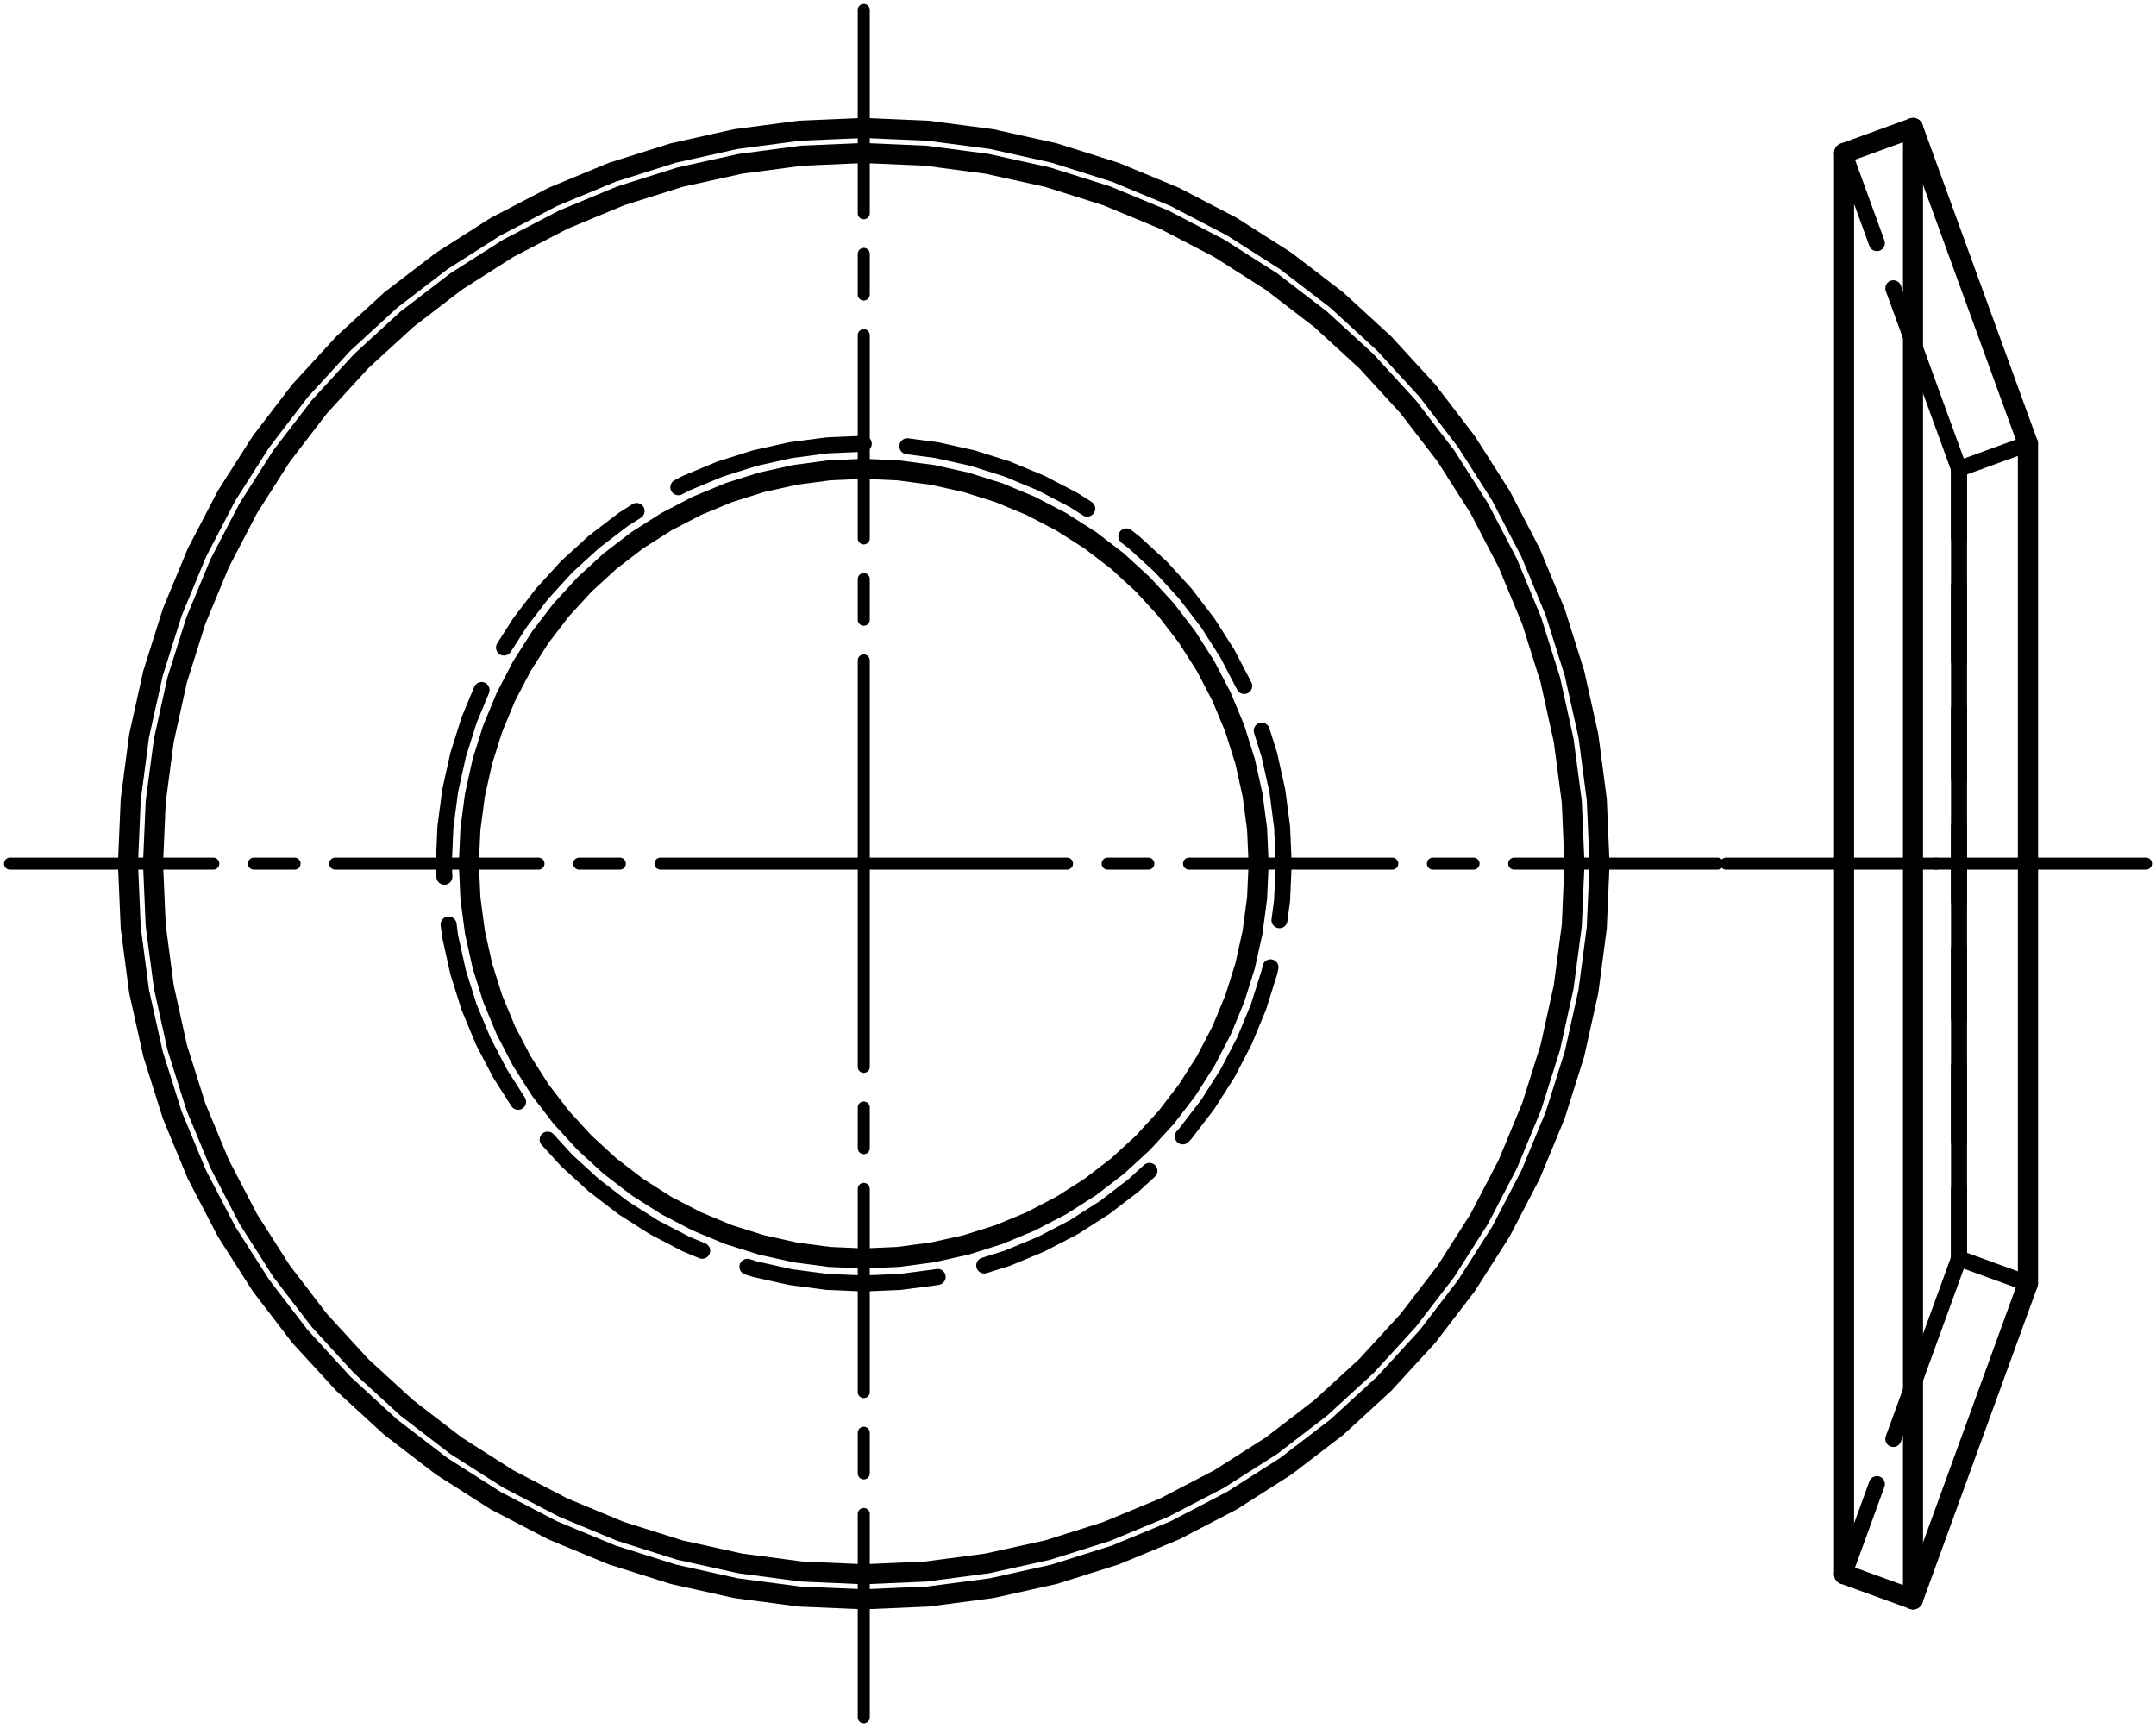
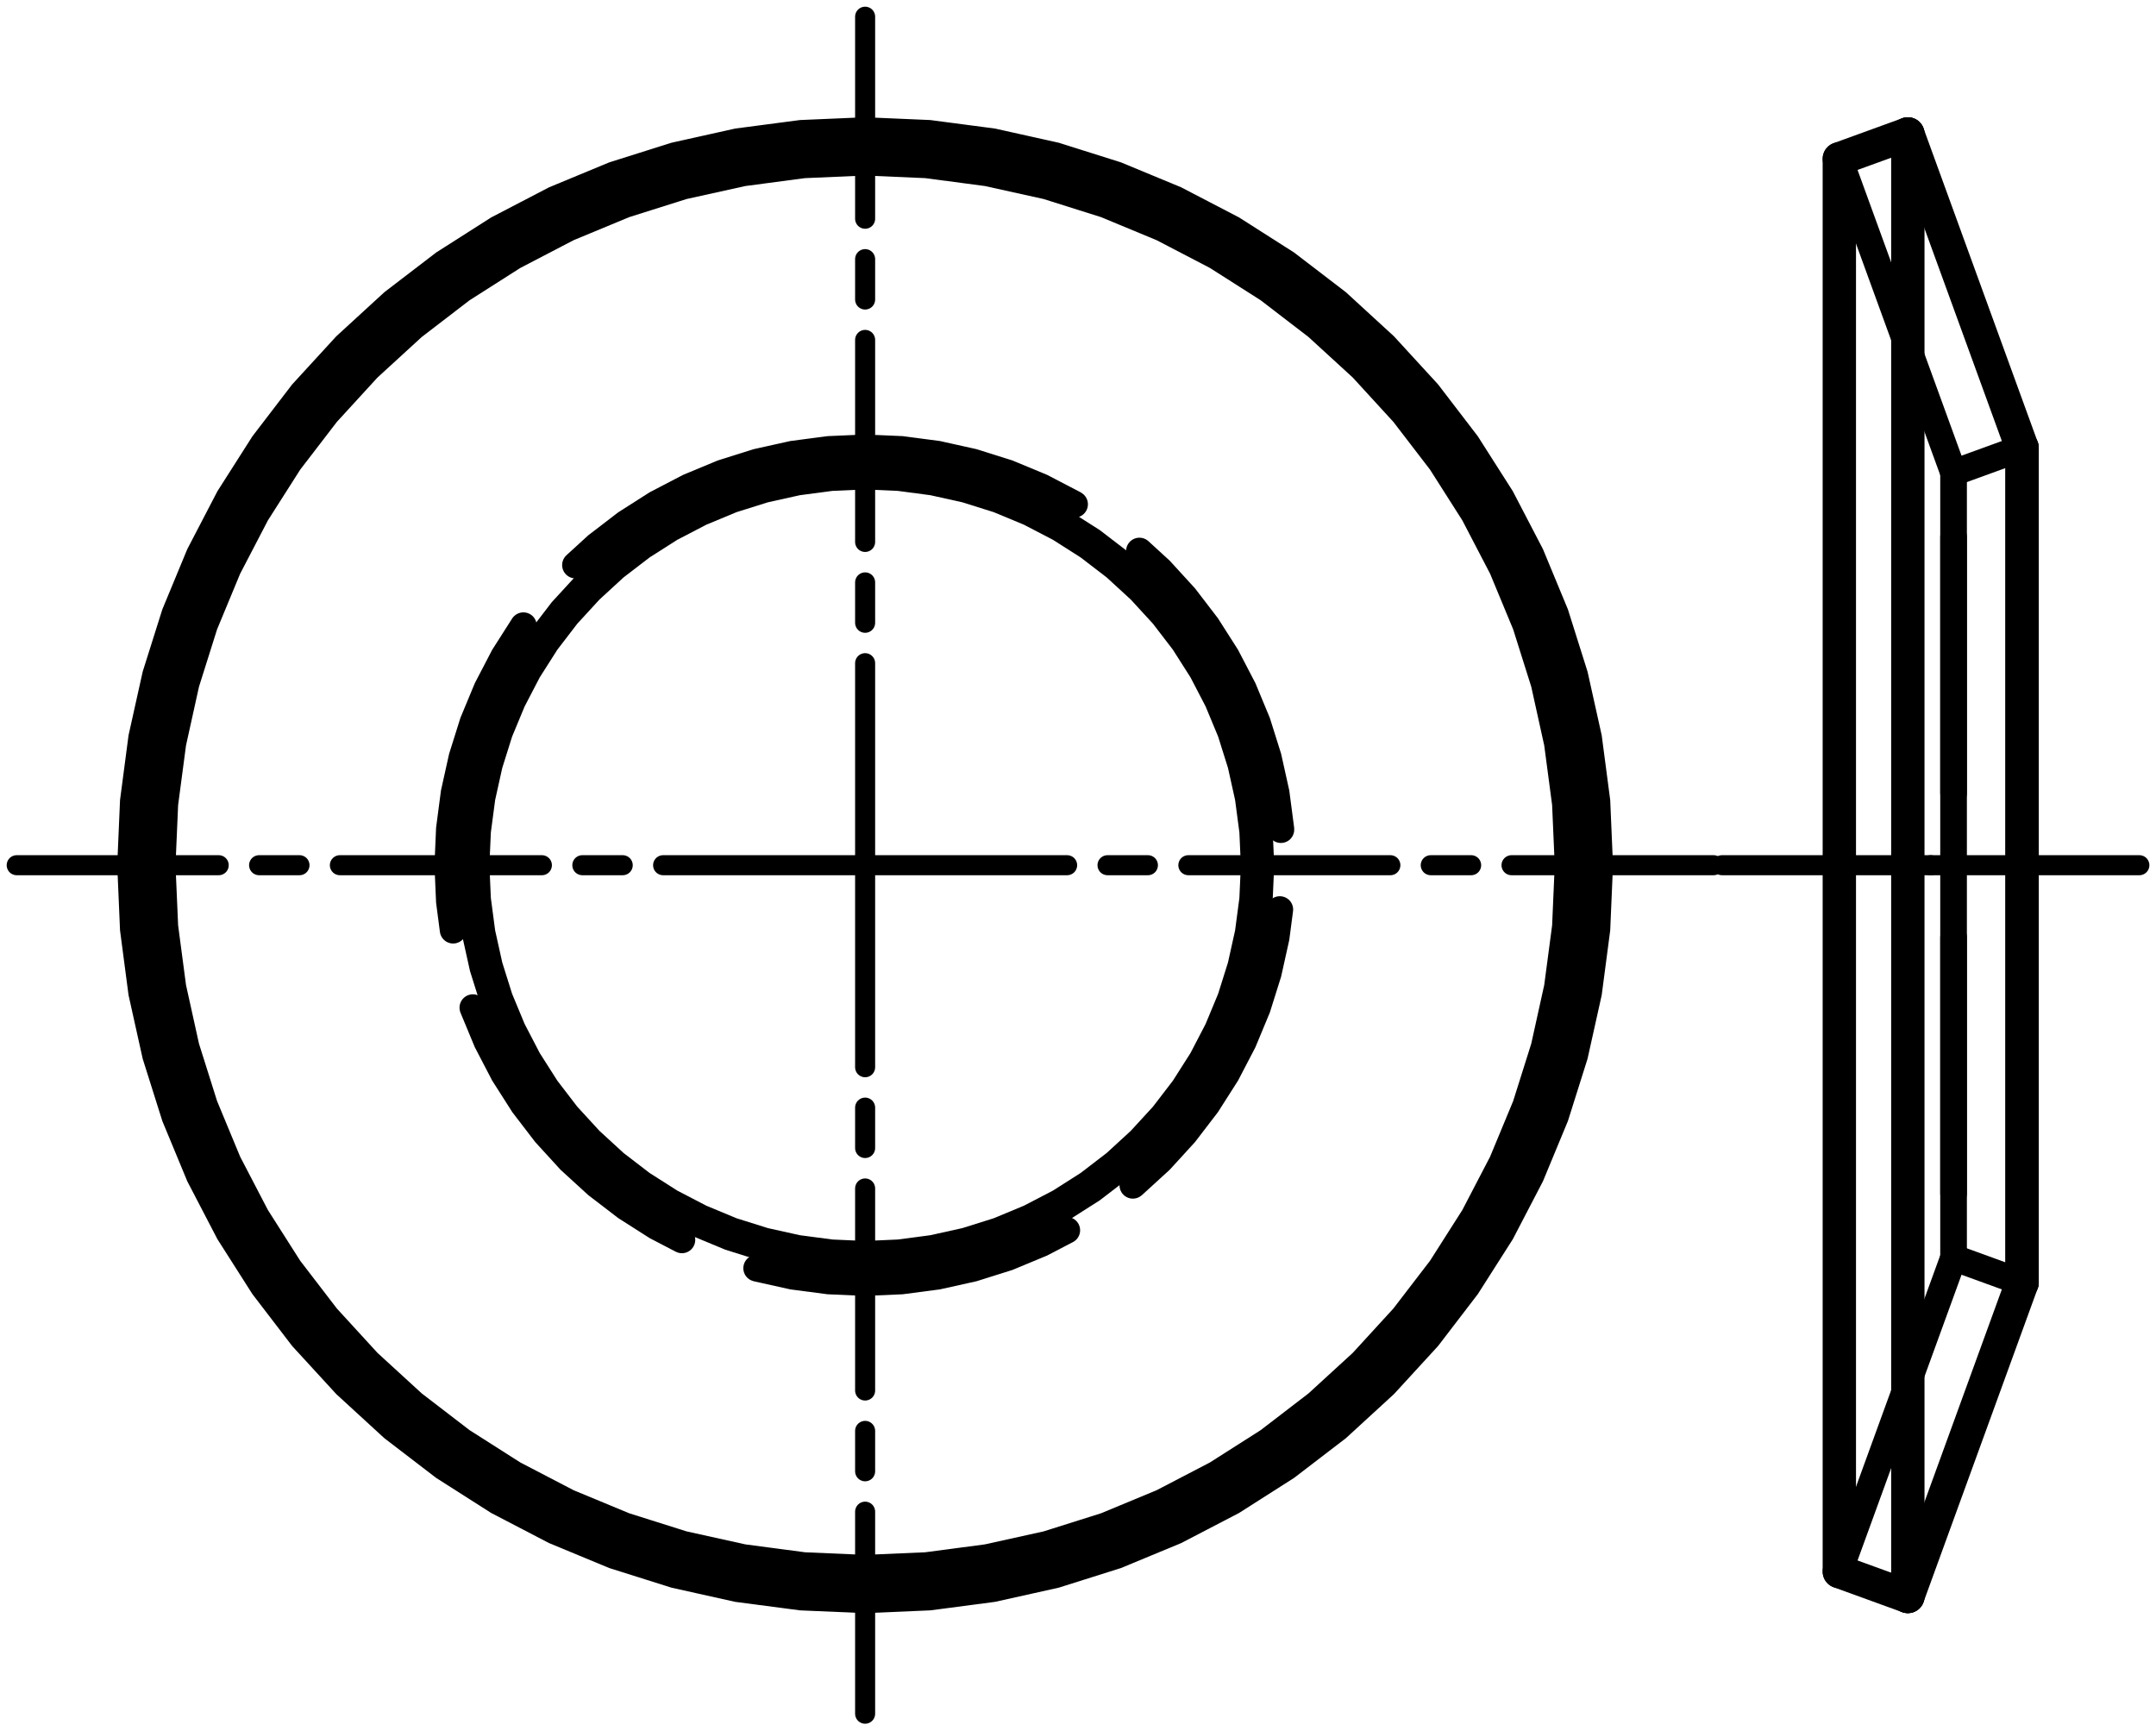
- <svg xmlns="http://www.w3.org/2000/svg" width="35.277mm" height="28.266mm" viewBox="-14.133 -14.133 35.277 28.266" version="1.1">
+ <svg xmlns="http://www.w3.org/2000/svg" width="35.498mm" height="28.488mm" viewBox="-14.244 -14.244 35.498 28.488" version="1.1">
  <g transform="scale(1,-1)" stroke-linecap="round">
-     <g fill="none" stroke="rgb(0,0,0)" stroke-width="0.328" id="Visible">
+     <g fill="none" stroke="rgb(0,0,0)" stroke-width="0.549" id="Visible">
      <path d="M 0.0,6.461 L -0.563,6.436 L -1.122,6.362 L -1.672,6.24 L -2.21,6.071 L -2.73,5.855 L -3.23,5.595 L -3.706,5.292 L -4.153,4.949 L -4.568,4.568 L -4.949,4.153 L -5.292,3.706 L -5.595,3.23 L -5.855,2.73 L -6.071,2.21 L -6.24,1.672 L -6.362,1.122 L -6.436,0.563 L -6.461,0.0 L -6.436,-0.563 L -6.362,-1.122 L -6.24,-1.672 L -6.071,-2.21 L -5.855,-2.73 L -5.595,-3.23 L -5.292,-3.706 L -4.949,-4.153 L -4.568,-4.568 L -4.153,-4.949 L -3.706,-5.292 L -3.23,-5.595 L -2.73,-5.855 L -2.21,-6.071 L -1.672,-6.24 L -1.122,-6.362 L -0.563,-6.436 L -0.0,-6.461 L 0.563,-6.436 L 1.122,-6.362 L 1.672,-6.24 L 2.21,-6.071 L 2.73,-5.855 L 3.23,-5.595 L 3.706,-5.292 L 4.153,-4.949 L 4.568,-4.568 L 4.949,-4.153 L 5.292,-3.706 L 5.595,-3.23 L 5.855,-2.73 L 6.071,-2.21 L 6.24,-1.672 L 6.362,-1.122 L 6.436,-0.563 L 6.461,-0.0 L 6.436,0.563 L 6.362,1.122 L 6.24,1.672 L 6.071,2.21 L 5.855,2.73 L 5.595,3.23 L 5.292,3.706 L 4.949,4.153 L 4.568,4.568 L 4.153,4.949 L 3.706,5.292 L 3.23,5.595 L 2.73,5.855 L 2.21,6.071 L 1.672,6.24 L 1.122,6.362 L 0.563,6.436 L 0.0,6.461" />
      <path d="M 0.0,12.039 L -1.049,11.994 L -2.091,11.857 L -3.116,11.629 L -4.118,11.313 L -5.088,10.911 L -6.02,10.426 L -6.905,9.862 L -7.739,9.223 L -8.513,8.513 L -9.223,7.739 L -9.862,6.905 L -10.426,6.02 L -10.911,5.088 L -11.313,4.118 L -11.629,3.116 L -11.857,2.091 L -11.994,1.049 L -12.039,-0.0 L -11.994,-1.049 L -11.857,-2.091 L -11.629,-3.116 L -11.313,-4.118 L -10.911,-5.088 L -10.426,-6.02 L -9.862,-6.905 L -9.223,-7.739 L -8.513,-8.513 L -7.739,-9.223 L -6.905,-9.862 L -6.02,-10.426 L -5.088,-10.911 L -4.118,-11.313 L -3.116,-11.629 L -2.091,-11.857 L -1.049,-11.994 L 0.0,-12.039 L 1.049,-11.994 L 2.091,-11.857 L 3.116,-11.629 L 4.118,-11.313 L 5.088,-10.911 L 6.02,-10.426 L 6.905,-9.862 L 7.739,-9.223 L 8.513,-8.513 L 9.223,-7.739 L 9.862,-6.905 L 10.426,-6.02 L 10.911,-5.088 L 11.313,-4.118 L 11.629,-3.116 L 11.857,-2.091 L 11.994,-1.049 L 12.039,0.0 L 11.994,1.049 L 11.857,2.091 L 11.629,3.116 L 11.313,4.118 L 10.911,5.088 L 10.426,6.02 L 9.862,6.905 L 9.223,7.739 L 8.513,8.513 L 7.739,9.223 L 6.905,9.862 L 6.02,10.426 L 5.088,10.911 L 4.118,11.313 L 3.116,11.629 L 2.091,11.857 L 1.049,11.994 L -0.0,12.039" />
      <path d="M 0.0,11.629 L -1.014,11.585 L -2.019,11.452 L -3.01,11.233 L -3.977,10.928 L -4.915,10.539 L -5.814,10.071 L -6.67,9.526 L -7.475,8.908 L -8.223,8.223 L -8.908,7.475 L -9.526,6.67 L -10.071,5.814 L -10.539,4.915 L -10.928,3.977 L -11.233,3.01 L -11.452,2.019 L -11.585,1.014 L -11.629,-0.0 L -11.585,-1.014 L -11.452,-2.019 L -11.233,-3.01 L -10.928,-3.977 L -10.539,-4.915 L -10.071,-5.814 L -9.526,-6.67 L -8.908,-7.475 L -8.223,-8.223 L -7.475,-8.908 L -6.67,-9.526 L -5.814,-10.071 L -4.915,-10.539 L -3.977,-10.928 L -3.01,-11.233 L -2.019,-11.452 L -1.014,-11.585 L 0.0,-11.629 L 1.014,-11.585 L 2.019,-11.452 L 3.01,-11.233 L 3.977,-10.928 L 4.915,-10.539 L 5.814,-10.071 L 6.67,-9.526 L 7.475,-8.908 L 8.223,-8.223 L 8.908,-7.475 L 9.526,-6.67 L 10.071,-5.814 L 10.539,-4.915 L 10.928,-3.977 L 11.233,-3.01 L 11.452,-2.019 L 11.585,-1.014 L 11.629,0.0 L 11.585,1.014 L 11.452,2.019 L 11.233,3.01 L 10.928,3.977 L 10.539,4.915 L 10.071,5.814 L 9.526,6.67 L 8.908,7.475 L 8.223,8.223 L 7.475,8.908 L 6.67,9.526 L 5.814,10.071 L 4.915,10.539 L 3.977,10.928 L 3.01,11.233 L 2.019,11.452 L 1.014,11.585 L -0.0,11.629" />
      <line x1="19.049" y1="6.871" x2="19.049" y2="-6.871" />
      <line x1="19.049" y1="-6.871" x2="19.049" y2="6.871" />
      <line x1="17.168" y1="-12.039" x2="17.168" y2="12.039" />
      <line x1="16.04" y1="-11.629" x2="16.04" y2="11.629" />
      <line x1="19.049" y1="6.871" x2="17.168" y2="12.039" />
      <line x1="19.049" y1="-6.871" x2="17.168" y2="-12.039" />
      <line x1="16.04" y1="11.629" x2="17.168" y2="12.039" />
      <line x1="16.04" y1="-11.629" x2="17.168" y2="-12.039" />
    </g>
-     <g fill="none" stroke="rgb(0,0,0)" stroke-width="0.262" id="Hidden" stroke-dasharray="3.144 0.786">
+     <g fill="none" stroke="rgb(0,0,0)" stroke-width="0.439" id="Hidden" stroke-dasharray="5.273 1.318">
      <path d="M 0.0,6.871 L -0.599,6.845 L -1.193,6.767 L -1.778,6.637 L -2.35,6.457 L -2.904,6.227 L -3.436,5.95 L -3.941,5.628 L -4.417,5.263 L -4.859,4.859 L -5.263,4.417 L -5.628,3.941 L -5.95,3.436 L -6.227,2.904 L -6.457,2.35 L -6.637,1.778 L -6.767,1.193 L -6.845,0.599 L -6.871,0.0 L -6.845,-0.599 L -6.767,-1.193 L -6.637,-1.778 L -6.457,-2.35 L -6.227,-2.904 L -5.95,-3.436 L -5.628,-3.941 L -5.263,-4.417 L -4.859,-4.859 L -4.417,-5.263 L -3.941,-5.628 L -3.436,-5.95 L -2.904,-6.227 L -2.35,-6.457 L -1.778,-6.637 L -1.193,-6.767 L -0.599,-6.845 L -0.0,-6.871 L 0.599,-6.845 L 1.193,-6.767 L 1.778,-6.637 L 2.35,-6.457 L 2.904,-6.227 L 3.436,-5.95 L 3.941,-5.628 L 4.417,-5.263 L 4.859,-4.859 L 5.263,-4.417 L 5.628,-3.941 L 5.95,-3.436 L 6.227,-2.904 L 6.457,-2.35 L 6.637,-1.778 L 6.767,-1.193 L 6.845,-0.599 L 6.871,-0.0 L 6.845,0.599 L 6.767,1.193 L 6.637,1.778 L 6.457,2.35 L 6.227,2.904 L 5.95,3.436 L 5.628,3.941 L 5.263,4.417 L 4.859,4.859 L 4.417,5.263 L 3.941,5.628 L 3.436,5.95 L 2.904,6.227 L 2.35,6.457 L 1.778,6.637 L 1.193,6.767 L 0.599,6.845 L 0.0,6.871" />
      <line x1="17.921" y1="6.461" x2="17.921" y2="-6.461" />
      <line x1="17.921" y1="-6.461" x2="17.921" y2="6.461" />
      <line x1="17.168" y1="12.039" x2="17.168" y2="-12.039" />
      <line x1="16.04" y1="11.629" x2="16.04" y2="-11.629" />
      <line x1="17.921" y1="6.461" x2="19.049" y2="6.871" />
      <line x1="17.921" y1="-6.461" x2="19.049" y2="-6.871" />
      <line x1="17.921" y1="6.461" x2="16.04" y2="11.629" />
      <line x1="17.921" y1="-6.461" x2="16.04" y2="-11.629" />
    </g>
-     <g fill="none" stroke="rgb(0,0,0)" stroke-width="0.197" id="Center">
+     <g fill="none" stroke="rgb(0,0,0)" stroke-width="0.33" id="Center">
      <line x1="0.0" y1="0.0" x2="-3.326" y2="0.0" />
      <line x1="-3.991" y1="0.0" x2="-4.656" y2="0.0" />
      <line x1="-5.322" y1="0.0" x2="-8.648" y2="0.0" />
      <line x1="-9.313" y1="0.0" x2="-9.978" y2="0.0" />
      <line x1="-10.643" y1="0.0" x2="-13.969" y2="0.0" />
      <line x1="0.0" y1="0.0" x2="3.326" y2="0.0" />
      <line x1="3.991" y1="0.0" x2="4.656" y2="0.0" />
      <line x1="5.322" y1="0.0" x2="8.648" y2="0.0" />
      <line x1="9.313" y1="0.0" x2="9.978" y2="0.0" />
      <line x1="10.643" y1="0.0" x2="13.969" y2="0.0" />
      <line x1="0.0" y1="0.0" x2="0.0" y2="-3.326" />
      <line x1="0.0" y1="-3.991" x2="0.0" y2="-4.656" />
      <line x1="0.0" y1="-5.322" x2="0.0" y2="-8.648" />
      <line x1="0.0" y1="-9.313" x2="0.0" y2="-9.978" />
      <line x1="0.0" y1="-10.643" x2="0.0" y2="-13.969" />
      <line x1="0.0" y1="0.0" x2="0.0" y2="3.326" />
      <line x1="0.0" y1="3.991" x2="0.0" y2="4.656" />
      <line x1="0.0" y1="5.322" x2="0.0" y2="8.648" />
      <line x1="0.0" y1="9.313" x2="0.0" y2="9.978" />
      <line x1="0.0" y1="10.643" x2="0.0" y2="13.969" />
      <line x1="17.545" y1="0.0" x2="14.109" y2="0.0" />
      <line x1="17.545" y1="0.0" x2="20.98" y2="0.0" />
    </g>
  </g>
</svg>
